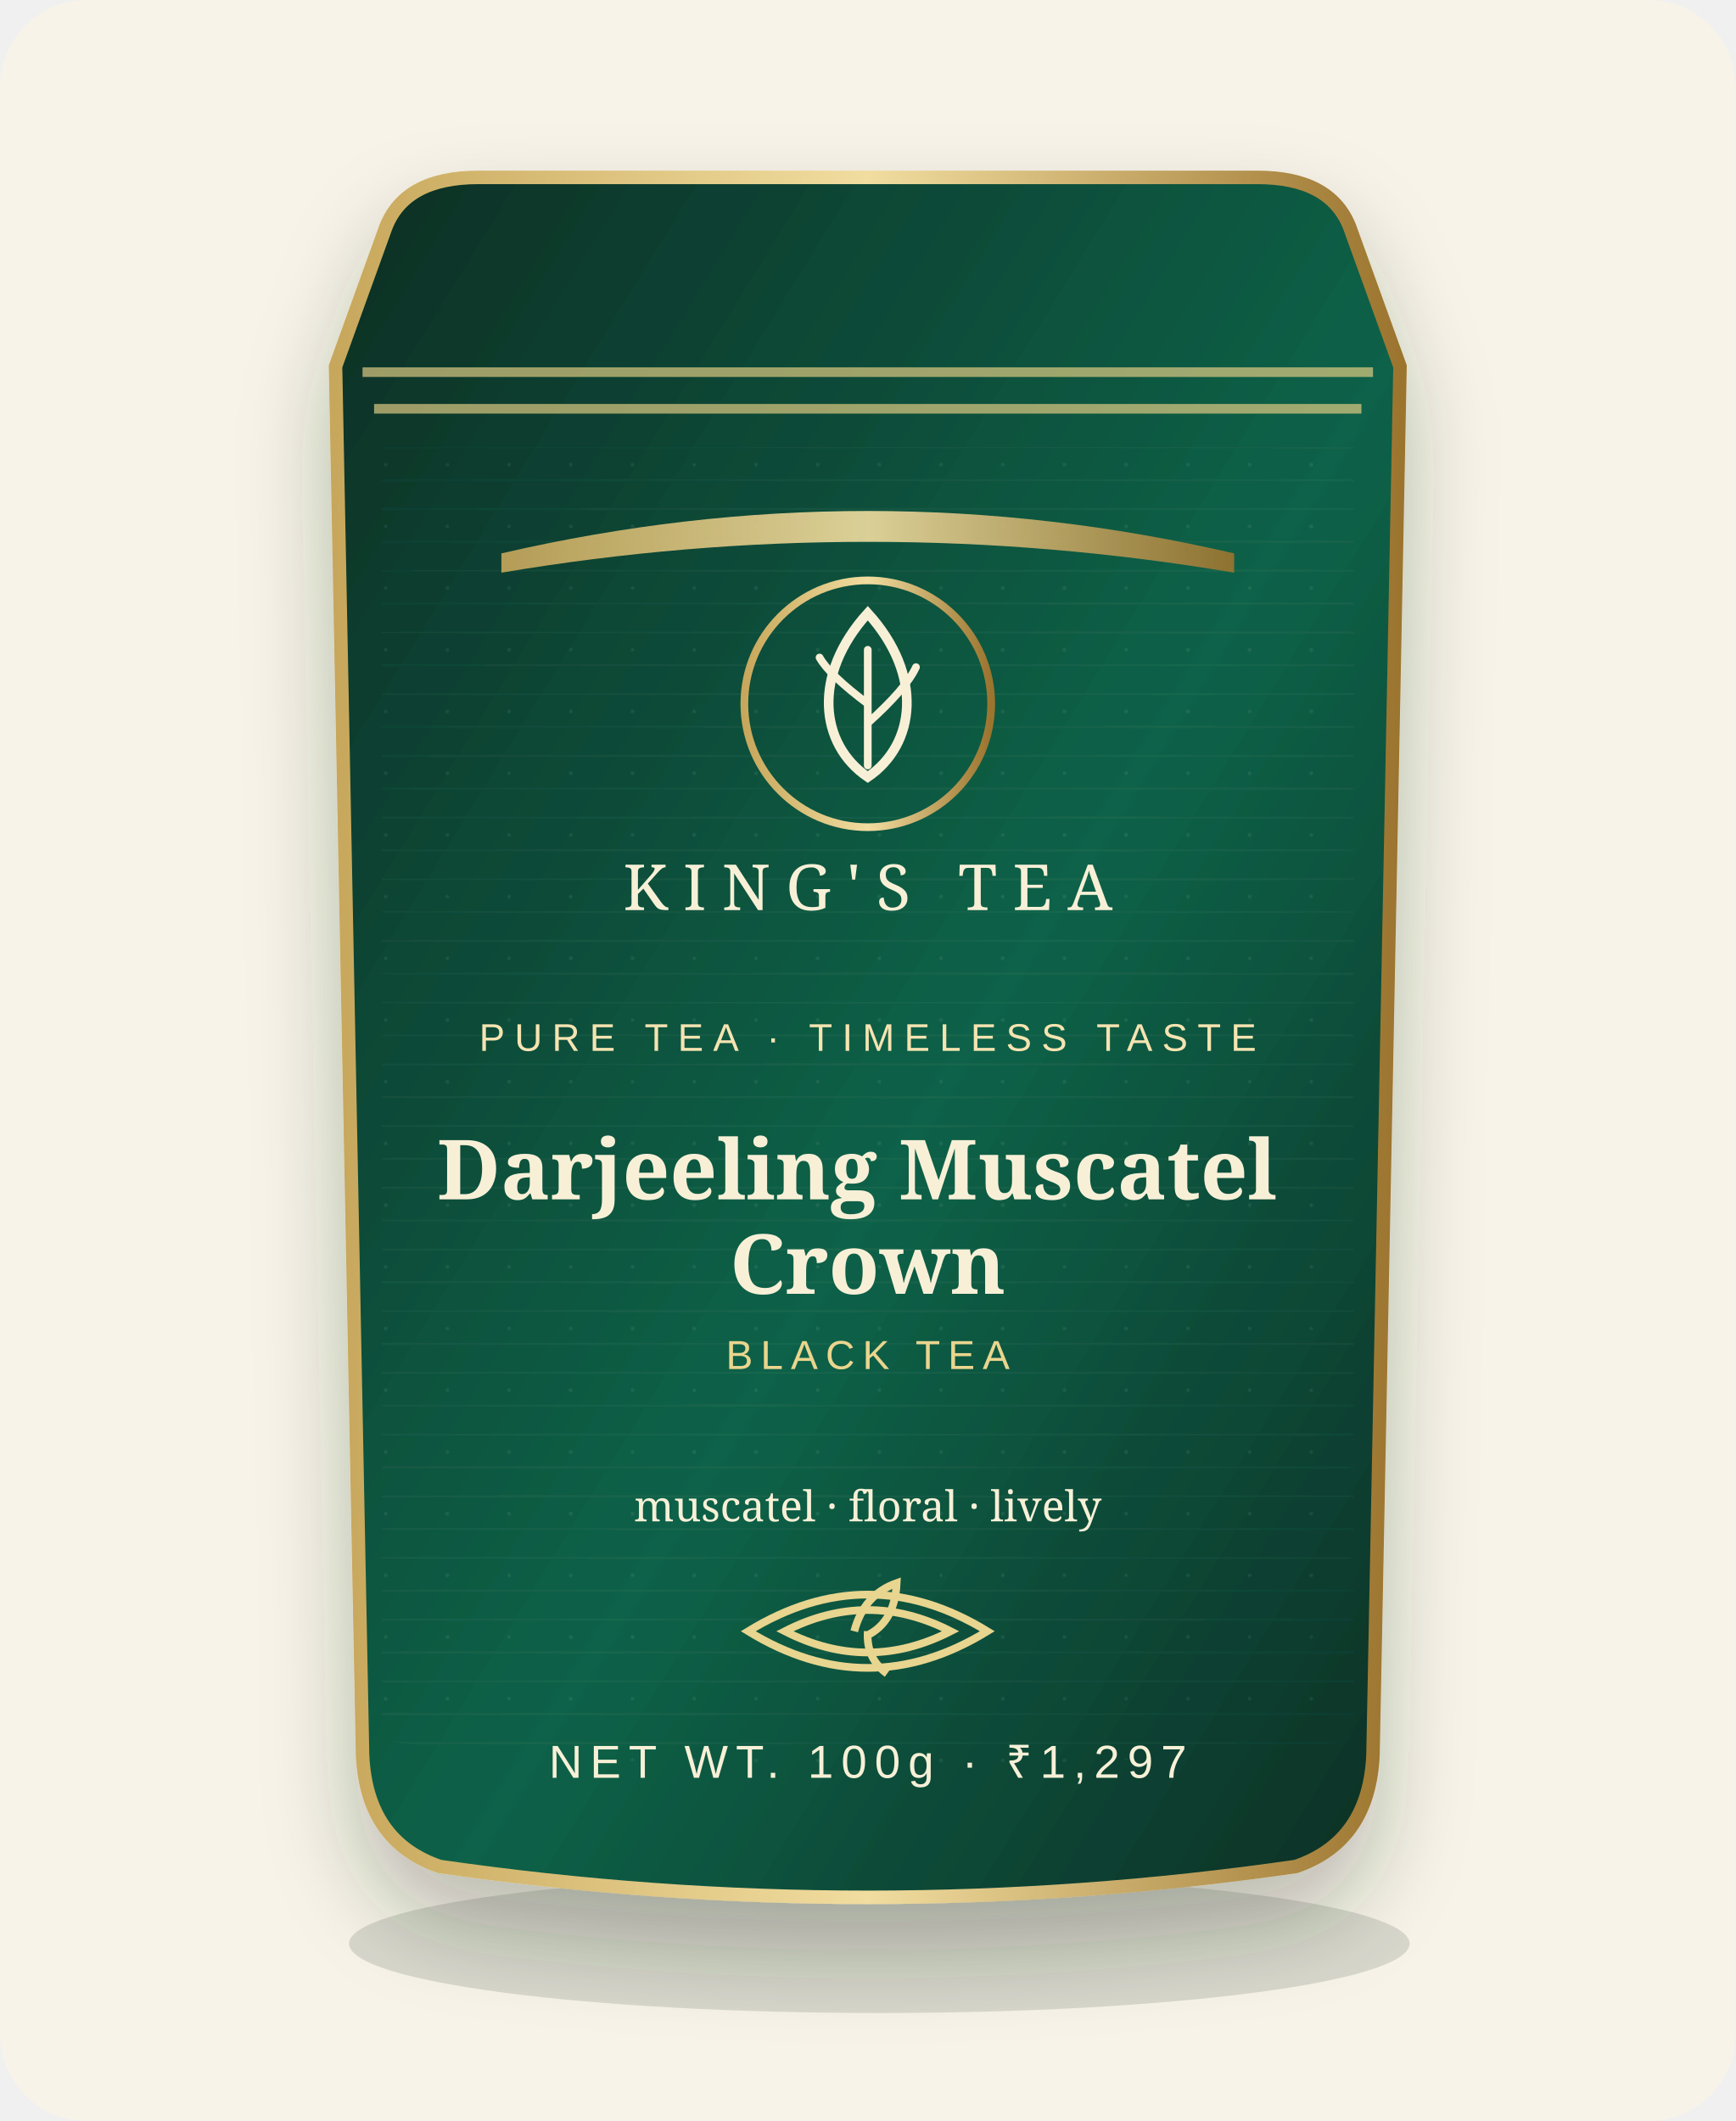
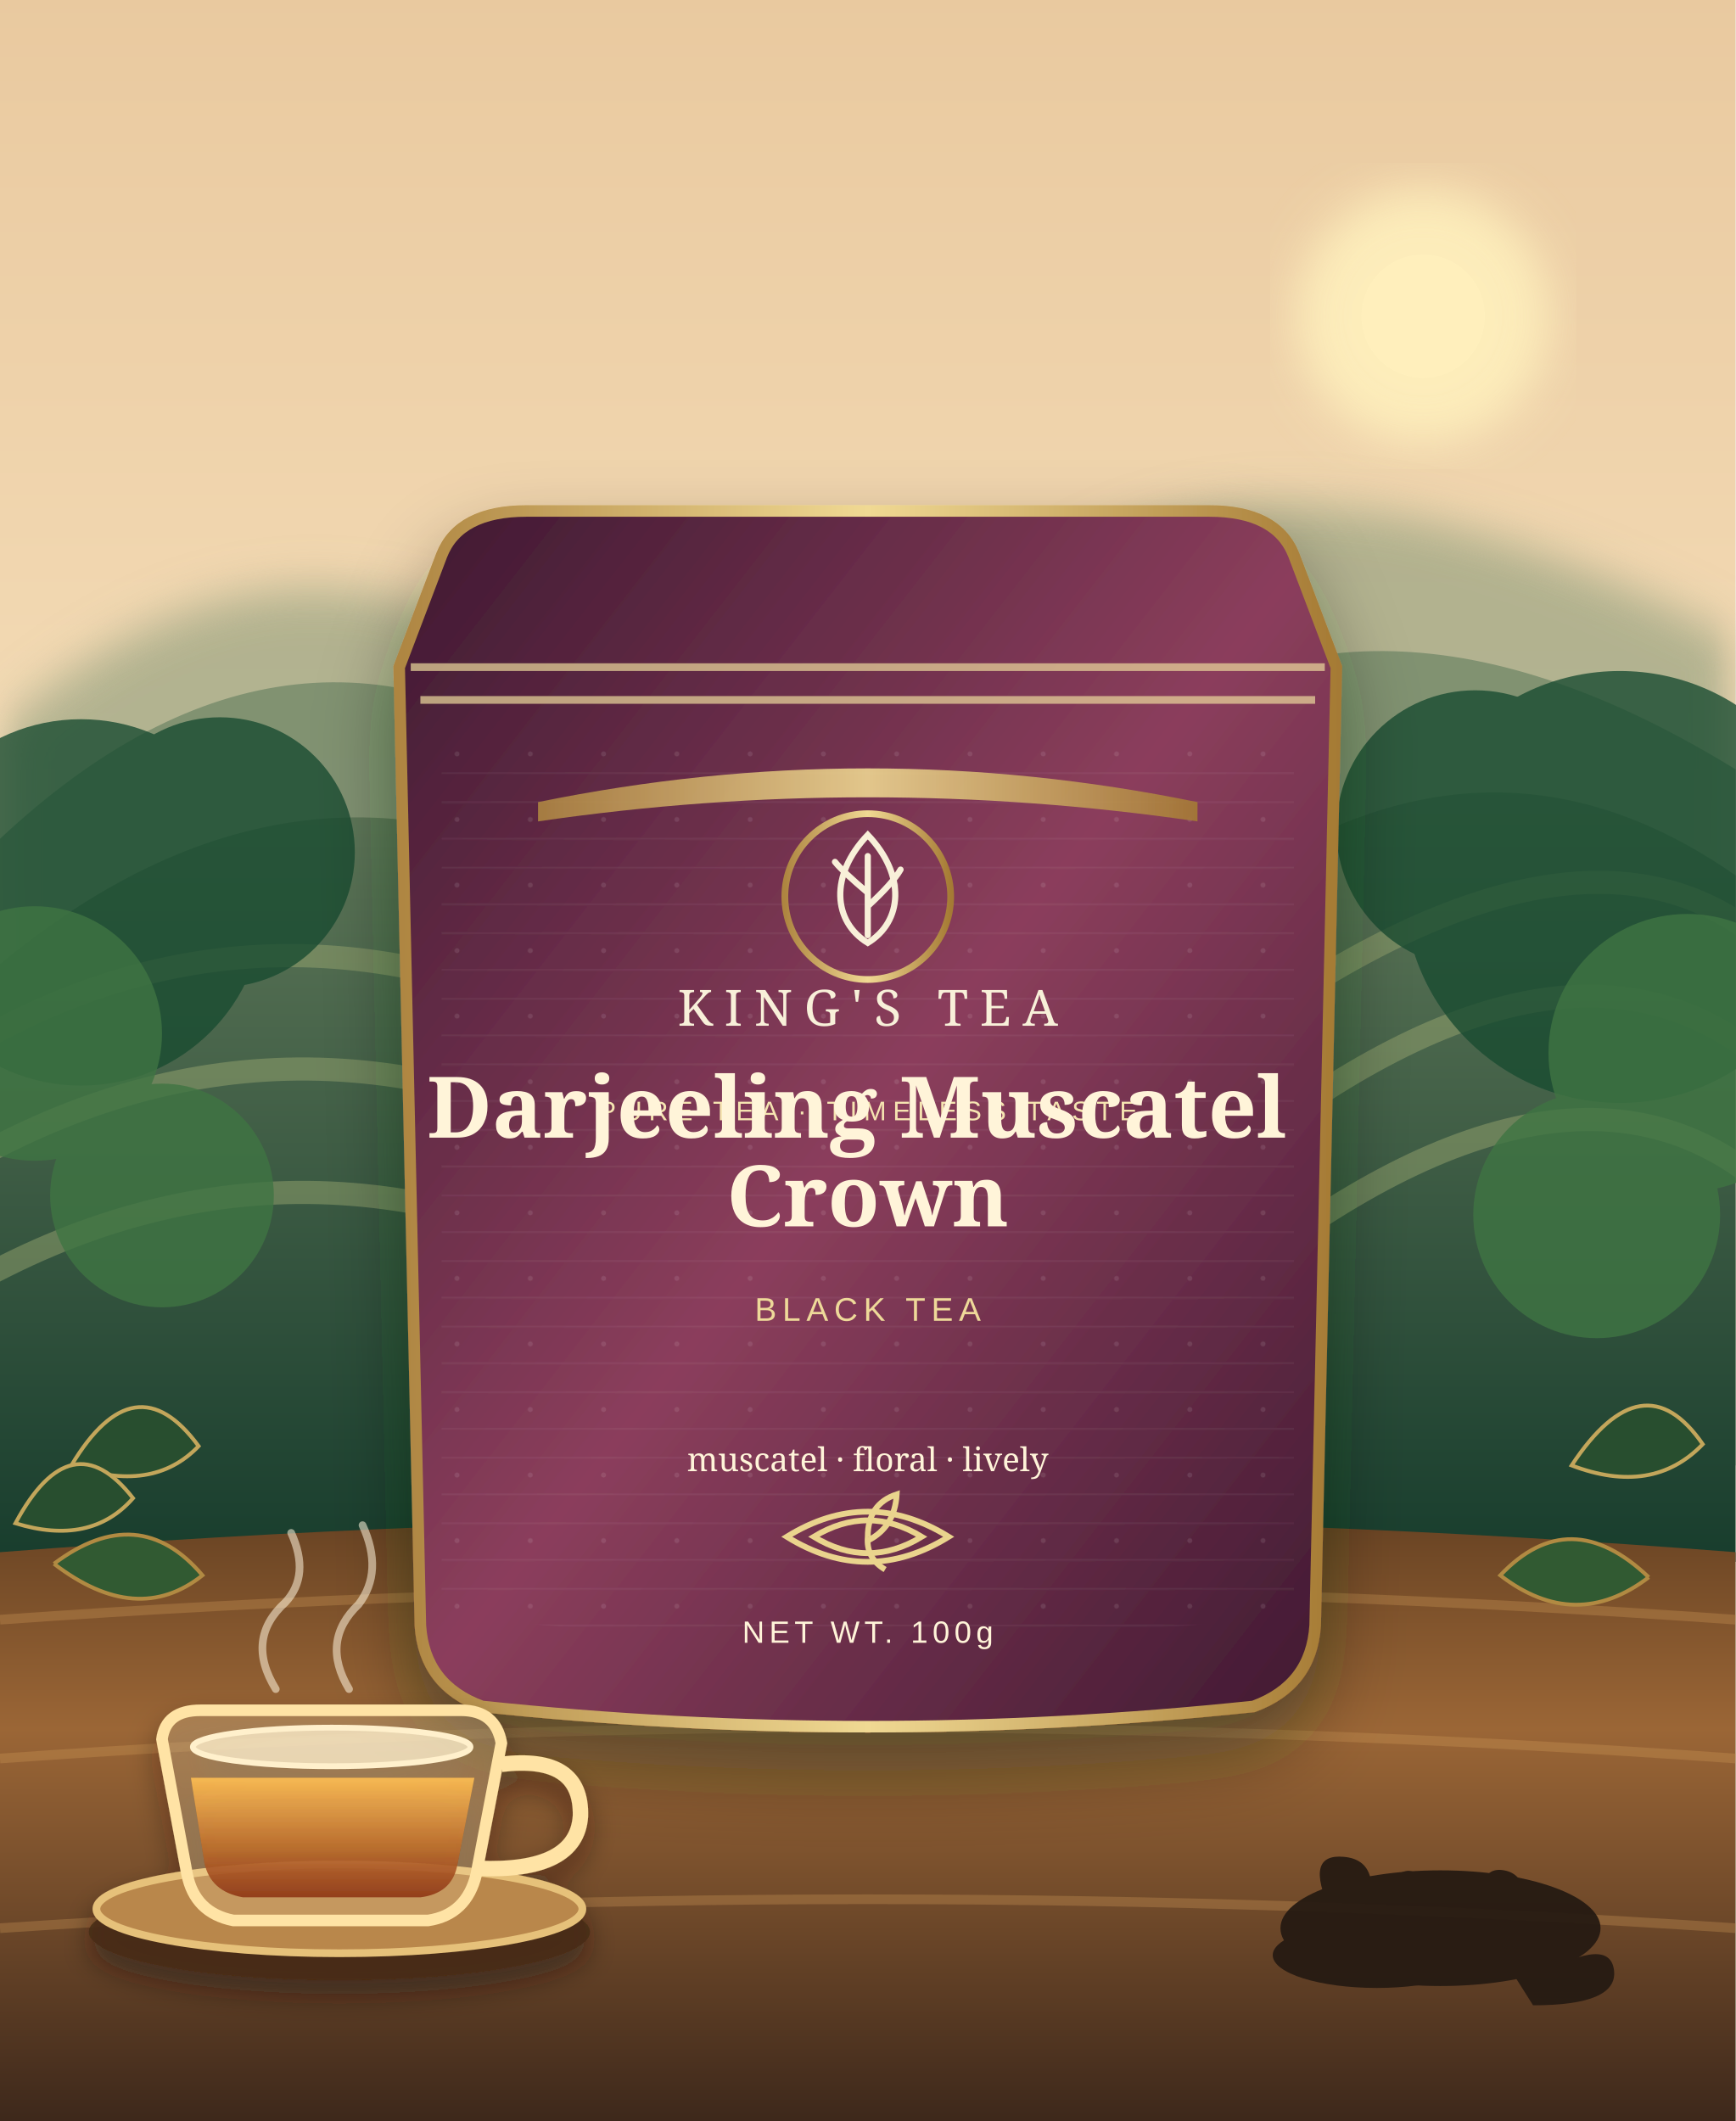
<svg xmlns="http://www.w3.org/2000/svg" width="900" height="1100" viewBox="0 0 900 1100" role="img" aria-labelledby="title desc">
  <defs>
+     <linearGradient id="sky" x2="0" y2="1">
+       <stop stop-color="#e9c99f" />
+       <stop offset=".45" stop-color="#f6dfba" />
+       <stop offset="1" stop-color="#a5b58a" />
+     </linearGradient>
+     <linearGradient id="hills" x2="0" y2="1">
+       <stop stop-color="#61795a" />
+       <stop offset="1" stop-color="#183d2d" />
+     </linearGradient>
    <linearGradient id="pouch" x1="0" y1="0" x2="1" y2="1">
-       <stop stop-color="#062e24" />
-       <stop offset=".55" stop-color="#0f6248" />
-       <stop offset="1" stop-color="#062e24" />
+       <stop stop-color="#3e1931" />
+       <stop offset=".5" stop-color="#8b3e5c" />
+       <stop offset="1" stop-color="#3e1931" />
    </linearGradient>
-     <linearGradient id="foil" x1="0" y1="0" x2="1" y2="0">
-       <stop stop-color="#c7a75b" />
-       <stop offset=".5" stop-color="#f1dda0" />
-       <stop offset="1" stop-color="#9b742e" />
+     <linearGradient id="foil" x2="1">
+       <stop stop-color="#ae8541" />
+       <stop offset=".5" stop-color="#f0d993" />
+       <stop offset="1" stop-color="#a57a34" />
    </linearGradient>
+     <linearGradient id="wood" x2="0" y2="1">
+       <stop stop-color="#684323" />
+       <stop offset=".35" stop-color="#9b6636" />
+       <stop offset="1" stop-color="#3d281b" />
+     </linearGradient>
+     <linearGradient id="tea" x2="0" y2="1">
+       <stop stop-color="#ffbf54" />
+       <stop offset="1" stop-color="#8e3515" />
+     </linearGradient>
+     <filter id="soft">
+       <feGaussianBlur stdDeviation="12" />
+     </filter>
    <filter id="shadow" x="-30%" y="-20%" width="160%" height="160%">
-       <feDropShadow dx="0" dy="24" stdDeviation="22" flood-color="#1a2c20" flood-opacity=".28" />
+       <feDropShadow dx="0" dy="20" stdDeviation="20" flood-color="#10271d" flood-opacity=".42" />
    </filter>
-     <pattern id="grain" width="32" height="32" patternUnits="userSpaceOnUse">
-       <path d="M0 8h32M0 25h32" stroke="#fff" stroke-opacity=".035" />
-       <circle cx="8" cy="17" r="1" fill="#fff" fill-opacity=".07" />
+     <filter id="cupShadow" x="-40%" y="-40%" width="180%" height="190%">
+       <feDropShadow dx="0" dy="8" stdDeviation="7" flood-color="#20170e" flood-opacity=".5" />
+     </filter>
+     <pattern id="grain" width="38" height="34" patternUnits="userSpaceOnUse">
+       <path d="M0 8h38M0 27h38" stroke="#fff" stroke-opacity=".045" />
+       <circle cx="9" cy="17" r="1.3" fill="#fff" fill-opacity=".1" />
    </pattern>
  </defs>
-   <rect width="900" height="1100" rx="45" fill="#f7f3e8" />
-   <ellipse cx="456" cy="1008" rx="275" ry="36" fill="#18271f" opacity=".14" />
+   <rect width="900" height="1100" fill="url(#sky)" />
+   <circle cx="738" cy="164" r="66" fill="#fff1bd" opacity=".86" filter="url(#soft)" />
+   <circle cx="738" cy="164" r="32" fill="#fff0bd" opacity=".9" />
+   <path d="M0 378 Q132 260 266 334 T530 307 T900 332 V700 H0Z" fill="#8b9b7a" opacity=".62" filter="url(#soft)" />
+   <path d="M0 435 Q153 292 306 401 Q424 291 574 390 Q708 281 900 399 V760 H0Z" fill="#718768" opacity=".76" />
+   <path d="M0 500 Q162 366 328 468 Q489 354 640 458 Q774 366 900 454 V810 H0Z" fill="url(#hills)" />
+   <g fill="none" stroke="#9eaa72" stroke-width="12" opacity=".46">
+     <path d="M-40 558 Q125 446 310 535 T680 510 T950 530" />
+     <path d="M-40 617 Q135 504 320 595 T680 570 T950 590" />
+     <path d="M-40 681 Q135 568 320 659 T680 634 T950 654" />
+   </g>
+   <g fill="#174a30" opacity=".78">
+     <circle cx="42" cy="468" r="95" />
+     <circle cx="114" cy="442" r="70" />
+     <circle cx="840" cy="460" r="112" />
+     <circle cx="765" cy="430" r="72" />
+   </g>
+   <g fill="#3f7442" opacity=".8">
+     <circle cx="18" cy="536" r="66" />
+     <circle cx="875" cy="546" r="72" />
+     <circle cx="84" cy="620" r="58" />
+     <circle cx="828" cy="630" r="64" />
+   </g>
+   <path d="M0 805 Q450 770 900 805 V1100 H0Z" fill="url(#wood)" />
+   <path d="M0 840 Q450 808 900 840 M0 912 Q450 880 900 912 M0 1000 Q450 970 900 1000" fill="none" stroke="#d19a57" stroke-width="5" opacity=".32" />
+   <path d="M28 811 Q72 778 105 817 Q71 844 28 811 M855 818 Q814 779 778 817 Q817 847 855 818" fill="#315a32" stroke="#b18a42" stroke-width="2" />
+   <g fill="#261a12" opacity=".95">
+     <ellipse cx="747" cy="1000" rx="83" ry="30" />
+     <ellipse cx="714" cy="1014" rx="54" ry="17" />
+     <path d="M690 991q-14-30 7-28t11 34q18-38 30-22t-12 37q35-29 41-9t-43 25q-35 7-34-37Z" />
+     <path d="M771 1002q-8-35 9-32t9 39q21-31 31-15t-21 30q36-20 38-2t-42 18Z" />
+   </g>
  <g filter="url(#shadow)">
-     <path d="M200 118 Q210 92 248 92 H652 Q690 92 700 118 L726 190 L712 910 Q710 955 672 968 Q450 1000 228 968 Q190 955 188 910 L174 190 Z" fill="url(#pouch)" stroke="url(#foil)" stroke-width="7" />
-     <path d="M188 193 H712 M194 212 H706" stroke="#e7cf85" stroke-opacity=".67" stroke-width="5" />
-     <path d="M198 232 H702 V903 Q450 930 198 903 Z" fill="url(#grain)" />
-     <path d="M260 287 Q450 243 640 287 L640 297 Q450 265 260 297Z" fill="url(#foil)" opacity=".9" />
-     <circle cx="450" cy="365" r="64" fill="none" stroke="url(#foil)" stroke-width="4" />
-     <path d="M450 318 C421 350 425 386 450 403 C475 386 479 350 450 318Z" fill="none" stroke="#f7f0d7" stroke-width="5" />
-     <path d="M450 337 V397 M450 365 Q430 350 425 341 M450 375 Q470 357 475 346" fill="none" stroke="#f7f0d7" stroke-width="4" stroke-linecap="round" />
-     <text x="450" y="472" text-anchor="middle" font-family="Georgia,serif" font-size="33" letter-spacing="8" fill="#f7f0d7">KING'S TEA</text>
-     <path d="M310 497 H590" stroke="url(#foil)" stroke-width="3" />
-     <text x="450" y="545" text-anchor="middle" font-family="Arial,sans-serif" font-size="20" letter-spacing="5" fill="#f5e4b1">PURE TEA · TIMELESS TASTE</text>
-     <text text-anchor="middle" font-family="Georgia,serif" font-size="43" font-weight="bold" fill="#f7f0d7">
-       <tspan x="450" y="622">Darjeeling Muscatel</tspan>
-       <tspan x="450" y="671">Crown</tspan>
+     <path d="M229 288 Q238 265 273 265 H627 Q662 265 671 288 L693 346 L682 843 Q680 874 650 885 Q450 906 250 885 Q220 874 218 843 L207 346 Z" fill="url(#pouch)" stroke="url(#foil)" stroke-width="6" />
+     <path d="M213 346 H687 M218 363 H682" stroke="#edda9d" stroke-opacity=".7" stroke-width="4" />
+     <path d="M229 383 H671 V838 Q450 861 229 838Z" fill="url(#grain)" />
+     <path d="M279 416 Q450 381 621 416 L621 426 Q450 401 279 426Z" fill="url(#foil)" opacity=".88" />
+     <circle cx="450" cy="465" r="43" fill="none" stroke="url(#foil)" stroke-width="3.5" />
+     <path d="M450 433 C430 454 432 478 450 489 C468 478 470 454 450 433Z M450 444 V485 M450 463 Q437 452 433 447 M450 470 Q463 458 467 451" fill="none" stroke="#f8f0d9" stroke-width="3.2" stroke-linecap="round" />
+     <text x="450" y="532" text-anchor="middle" font-family="Georgia,serif" font-size="26" letter-spacing="6" fill="#f8f0d9">KING'S TEA</text>
+     <path d="M328 550 H572" stroke="url(#foil)" stroke-width="2.5" />
+     <text x="450" y="581" text-anchor="middle" font-family="Arial,sans-serif" font-size="14" letter-spacing="3.4" fill="#f5e4b1">PURE TEA · TIMELESS TASTE</text>
+     <text text-anchor="middle" font-family="Georgia,serif" font-size="44" font-weight="bold" fill="#fff4d9">
+       <tspan x="450" y="590">Darjeeling Muscatel</tspan>
+       <tspan x="450" y="636">Crown</tspan>
    </text>
-     <text x="450" y="710" text-anchor="middle" font-family="Arial,sans-serif" font-size="21" letter-spacing="4" fill="#ead58e">BLACK TEA</text>
-     <path d="M295 741 H605" stroke="url(#foil)" stroke-width="2" opacity=".85" />
-     <text x="450" y="789" text-anchor="middle" font-family="Georgia,serif" font-size="22" fill="#f7f0d7">muscatel · floral · lively</text>
-     <g transform="translate(450 846)" fill="none" stroke="#e8d58f" stroke-width="4">
-       <path d="M-62 0 Q0 -38 62 0 Q0 38 -62 0Z" />
-       <path d="M-43 0 Q0 -22 43 0 Q0 22 -43 0Z" />
-       <path d="M-7 0 Q-2 -19 15 -25 Q14 -5 0 2 M0 0 Q-1 14 10 22" />
+     <text x="450" y="685" text-anchor="middle" font-family="Arial,sans-serif" font-size="17" letter-spacing="3" fill="#eed999">BLACK TEA</text>
+     <path d="M327 728 H573" stroke="url(#foil)" stroke-width="2" opacity=".88" />
+     <text x="450" y="763" text-anchor="middle" font-family="Georgia,serif" font-size="17" fill="#fff4d9">muscatel  ·  floral  ·  lively</text>
+     <g transform="translate(450 797)" fill="none" stroke="#ead48d" stroke-width="3">
+       <path d="M-42 0 Q0 -26 42 0 Q0 26 -42 0Z" />
+       <path d="M-28 0 Q0 -17 28 0 Q0 17 -28 0Z" />
+       <path d="M0 0 Q0 -17 15 -22 Q14 -5 0 2 M0 0 Q-1 11 9 17" />
    </g>
-     <text x="450" y="922" text-anchor="middle" font-family="Arial,sans-serif" font-size="24" letter-spacing="4" fill="#f7f0d7">NET WT. 100g  ·  ₹1,297</text>
+     <text x="450" y="852" text-anchor="middle" font-family="Arial,sans-serif" font-size="16" letter-spacing="2.4" fill="#fff4d9">NET WT. 100g</text>
+   </g>
+   <g filter="url(#cupShadow)">
+     <ellipse cx="176" cy="1002" rx="130" ry="25" fill="#4a2d18" opacity=".9" />
+     <ellipse cx="176" cy="990" rx="126" ry="23" fill="#b9874b" stroke="#e6c17a" stroke-width="4" />
+     <path d="M84 902 Q86 887 104 887 H239 Q257 887 260 904 L247 972 Q242 993 222 996 H121 Q101 992 97 972Z" fill="#f5ddaa" fill-opacity=".2" stroke="#ffe3a5" stroke-width="6" />
+     <path d="M99 922 H246 L237 968 Q234 982 218 984 H126 Q109 981 106 966Z" fill="url(#tea)" opacity=".9" />
+     <path d="M260 915 Q302 910 301 942 Q299 971 248 969" fill="none" stroke="#ffe3a5" stroke-width="8" />
+     <ellipse cx="172" cy="906" rx="72" ry="10" fill="#fff0cc" fill-opacity=".75" stroke="#fff0cc" stroke-width="3" />
+   </g>
+   <g fill="none" stroke="#fff4dc" stroke-width="4" stroke-linecap="round" opacity=".55">
+     <path d="M143 876 Q127 850 148 831 Q161 817 151 795" />
+     <path d="M181 876 Q166 851 186 832 Q199 815 188 791" />
+   </g>
+   <g fill="#284e2f" stroke="#c3a65b" stroke-width="2">
+     <path d="M37 760 Q70 705 103 750 Q79 775 37 760Z" />
+     <path d="M8 790 Q37 736 69 777 Q47 802 8 790Z" />
+     <path d="M815 760 Q852 704 883 749 Q857 776 815 760Z" />
  </g>
</svg>
